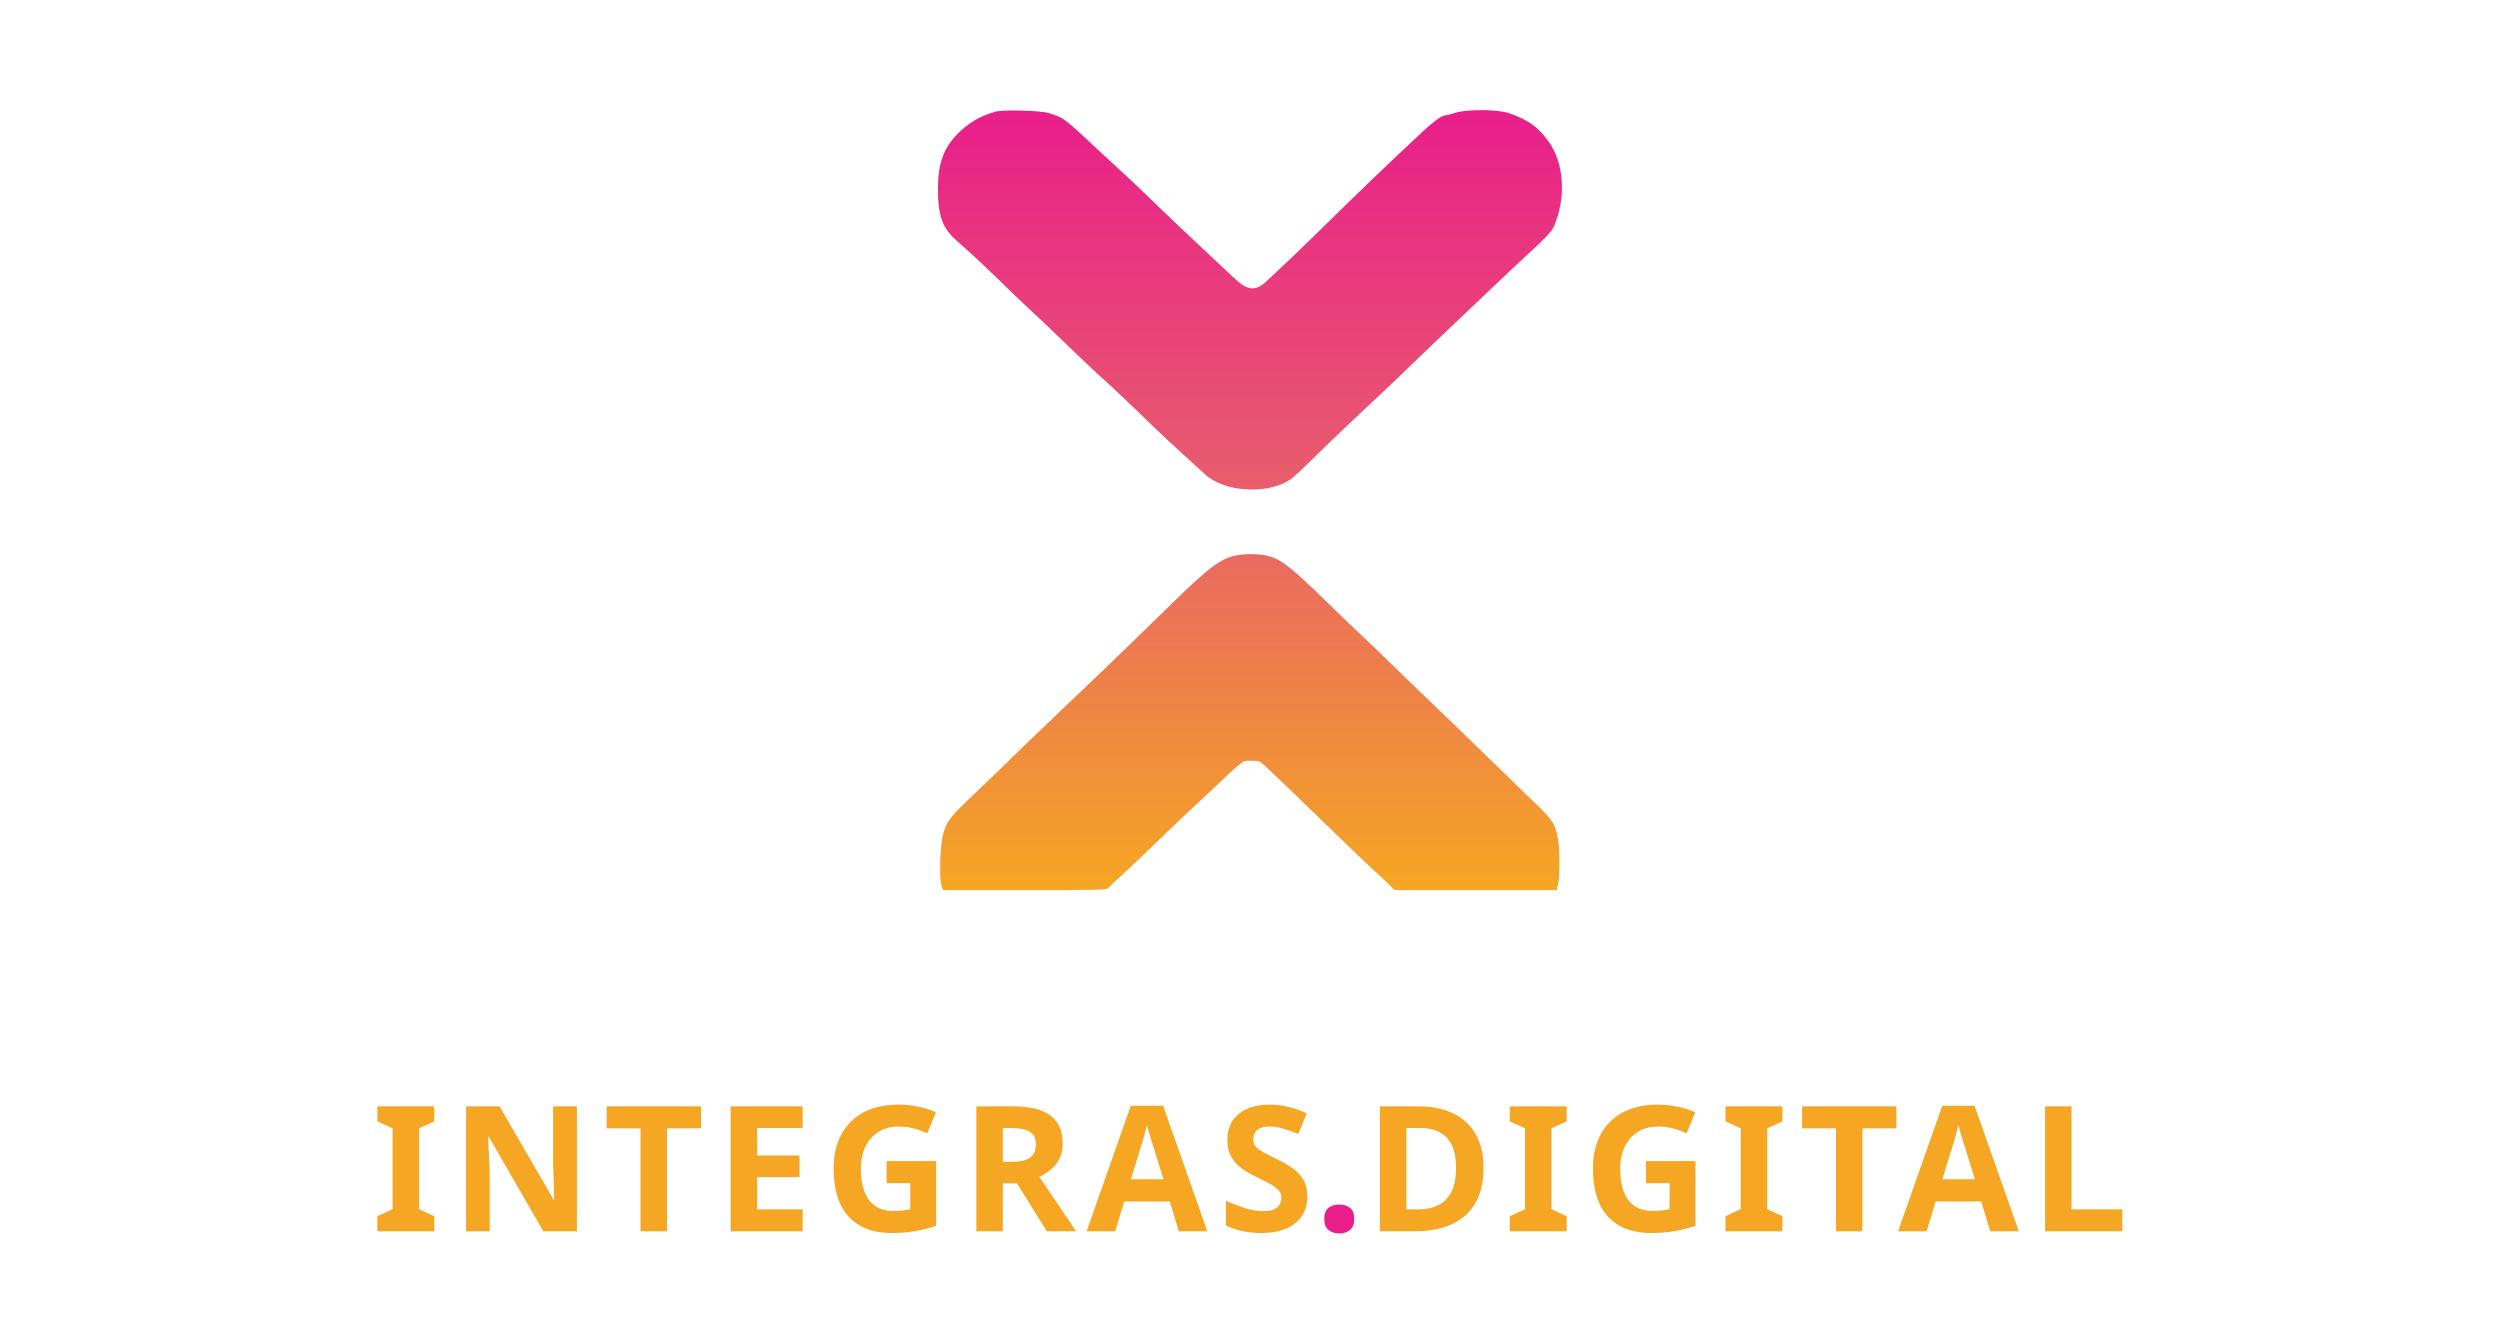
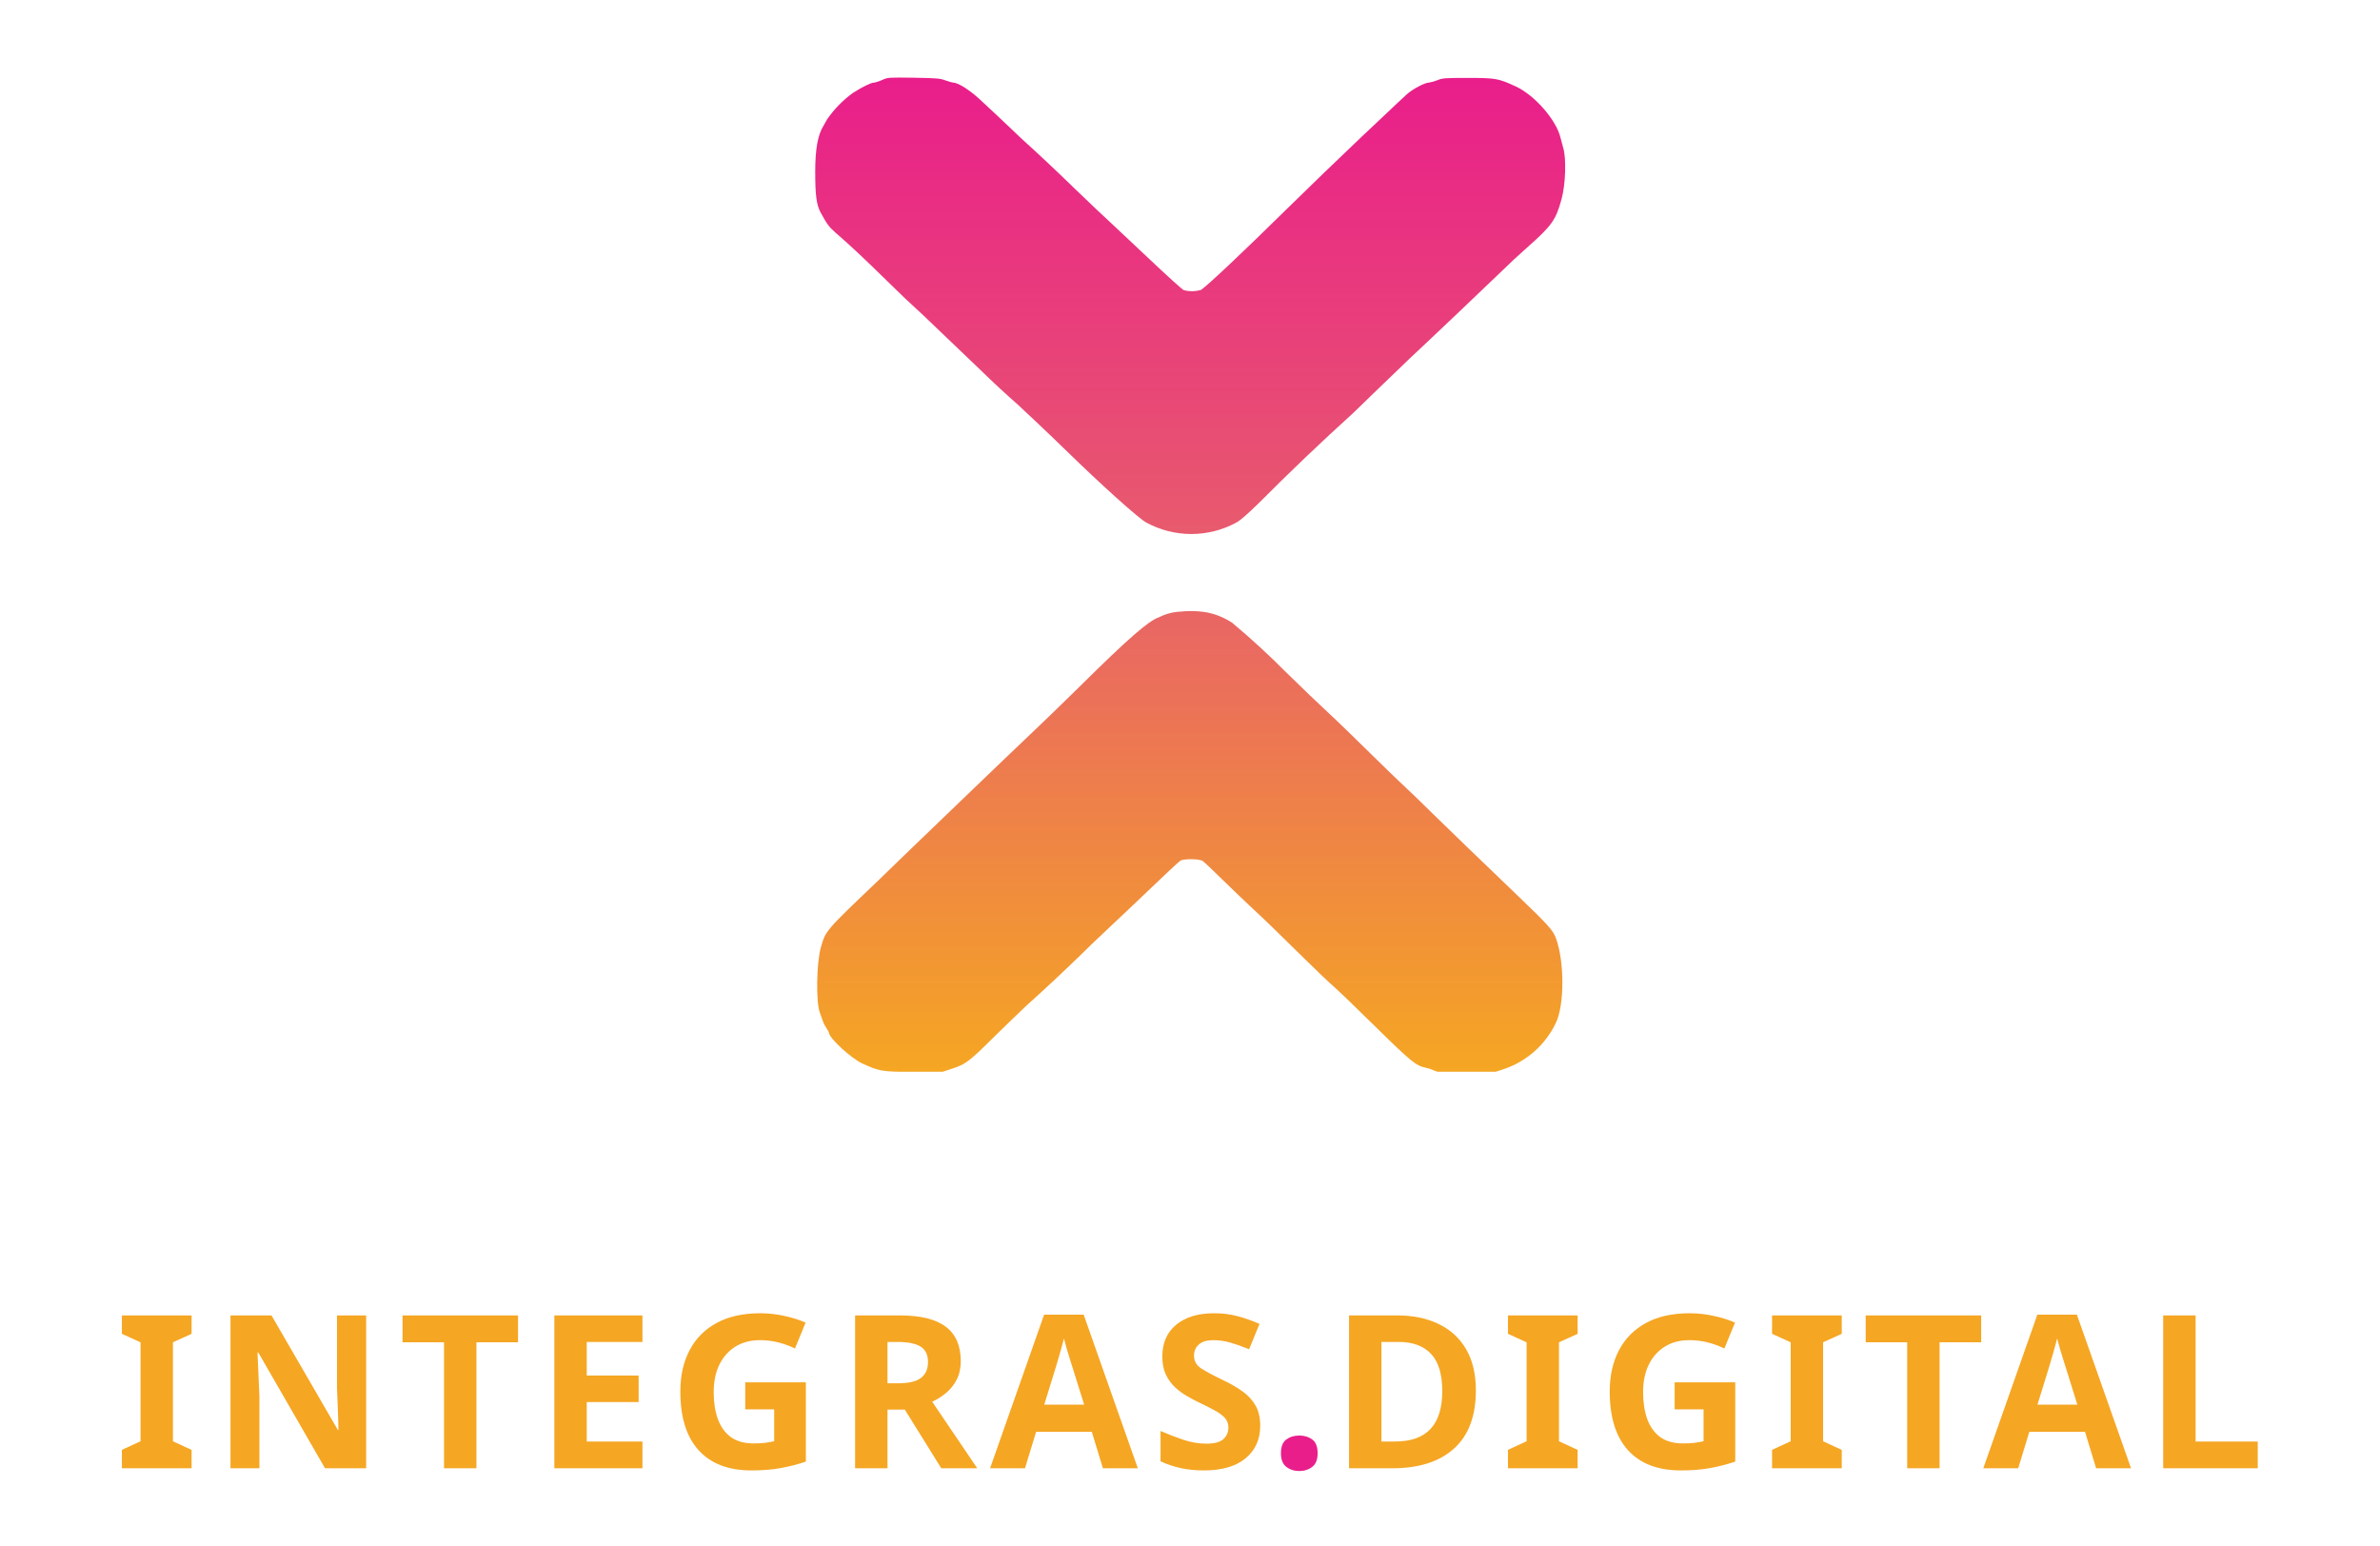
- <svg xmlns="http://www.w3.org/2000/svg" viewBox="0 0 400 215" width="400" height="215">
+ <svg xmlns="http://www.w3.org/2000/svg" viewBox="0 0 311.11 202.04" width="311.11" height="202.04">
  <defs>
    <linearGradient id="ig-v-grad" x1="0.5" y1="0" x2="0.5" y2="1">
      <stop offset="0%" stop-color="#E91E8B" />
      <stop offset="50%" stop-color="#E8606A" />
      <stop offset="100%" stop-color="#F5A623" />
    </linearGradient>
  </defs>
-   <svg x="148" y="15" width="104" height="130" viewBox="124.2 55.6 542.7 677.4" preserveAspectRatio="xMidYMid meet">
-     <path fill="url(#ig-v-grad)" fill-rule="evenodd" d="M182 70.4a67.3 67.3 0 0 0-30.2 17.8c-12 11.8-16.8 25.3-16.8 46.2 0 22.8 3.6 32.7 15.7 43.5l12.8 11.4c4.4 4 15.2 14.2 24 22.8s19.6 19 24 23c9.8 9 7 6.4 32.6 31 11.8 11.3 23.4 22.4 25.9 24.5 7.2 6.3 29.3 27.2 46 43.5 5.8 5.6 17 16.1 25 23.3l17 15.5c16.1 14.8 51.4 17.1 71 4.5 2-1.2 12.3-10.8 23-21.4s28.5-27.5 39.5-37.8 22.5-21 25.6-24.1l24-23.1 29.9-28.5c26.3-25.1 47-44.6 53.5-50.6 17.7-16.2 22.8-21.6 24.7-25.9 10.7-24.2 8.6-54-5-71.9-9-11.9-16.3-17-32.2-22.7-9-3.3-35.2-3.5-45-.4-3.4 1.1-6.8 2-7.4 2-4.2 0-10.4 4.6-28 21.3-28.2 26.5-41.3 39.1-75.1 72.2a2092 2092 0 0 1-49.2 47c-7.8 6.4-14.6 5.4-24.1-3.7L353.5 182c-12.6-11.8-30-28.3-38.5-36.6s-18.4-17.7-22-21L273 106c-34-31.8-32-30.3-45-34.6-7.3-2.5-42-3.2-46-1M387.5 440c-15.5 2.1-24.2 8.4-60 43.5l-30 29.2-23 22.2c-6 5.9-20.7 19.8-32.5 31l-36.5 35c-21.1 20.7-21.1 20.6-40.8 39.4-20.5 19.6-22.5 22.2-25.5 33.7-2.5 9.6-3.2 36.8-1.1 42.9l1.1 3.1h68.2c63.7 0 68.3-.1 69.7-1.7.9-1 6.2-6 12-11.3 5.7-5.2 16.5-15.3 23.9-22.6 13.8-13.4 16.7-16.1 26.1-25l23.4-22c29.4-27.7 26.4-25.4 34.1-25.4 6 0 7 .3 10.3 3.2 3.8 3.3 40.9 39 67.6 65a1330 1330 0 0 0 36 34l5.8 5.8h135.4l1.2-5.7c1.4-7 1.4-28 0-35.9-2.3-13.3-4.3-16.5-18.4-30.1l-29-28.2c-34.6-33.6-50.5-49-61-59-6-5.7-19.1-18.3-29-28s-21.8-21.2-26.5-25.5-16-15.2-25-24c-40.2-39.2-45.2-42.7-63.5-44a78 78 0 0 0-13 .4" />
+   <svg x="106.52" y="10.1" width="98.07" height="130" viewBox="75.68 66.88 716.32 949.52" preserveAspectRatio="xMidYMid meet">
+     <path fill="url(#ig-v-grad)" fill-rule="evenodd" d="M140 69.4c-3 1.4-6.6 2.5-8 2.6-2.7 0-11 4.1-20 9.8a106 106 0 0 0-24.5 25L84 113c-5.5 8.7-8 22.3-8 44.1 0 22.3 1.2 31.5 5.1 38.8 6 11 7.9 13.7 14 19.1a668 668 0 0 1 21.2 19.1c5 4.6 18.4 17.5 29.7 28.6a947 947 0 0 0 32.5 30.8l55 52.6a948 948 0 0 0 36 33.4l16 15c7.7 7.2 21.4 20.3 30.5 29.2 33 32.2 69.1 64.7 76.2 68.4a90 90 0 0 0 85.6.1q5.3-2.6 22-19a2414 2414 0 0 1 89.7-85.6c1.7-1.8 47.2-45.6 54.2-52.3l16.5-15.5 27.8-26.3 33-31.5 22.5-21.5 11.6-10.5c24.2-21.4 28-26.6 33.5-46.8 3.8-13.8 4.7-38.6 1.6-48.9l-2.6-9.7c-3.9-16.7-24.5-40.5-42.6-48.9-16.6-7.7-19.3-8.2-45.5-8.2-22.5 0-24.4.1-29.8 2.3a34 34 0 0 1-8 2.2c-3.7 0-15.9 6.5-20.9 11.2l-9.5 8.8-14.8 14-18.5 17.4a6566 6566 0 0 0-72.1 69.6c-41 40.4-77.1 74.5-81.8 77a31 31 0 0 1-16.1.2c-1.4-.5-16.3-14-33-29.8l-35-32.9c-8.3-7.6-21.4-20-38-36a1818 1818 0 0 0-49-46l-10.5-10-12.6-11.9-13.4-12.5C225.1 80 212.8 72 207.8 72c-.8 0-4.1-1-7.4-2.1-5.3-2-8.4-2.2-30.4-2.6-24.3-.3-24.5-.3-30 2.1m284.3 507.7a50 50 0 0 0-20.1 5.4c-9.8 3.2-29.4 20.3-75.7 66.1-12.1 12-30.3 29.6-40.5 39.3L257.5 717 220 753l-52.5 50.5L136 834c-50.5 48.2-50 47.6-54.6 63.6-4.2 14.8-4.8 52.3-1 62.4l3.2 8.9c.4 1.3 1.8 3.9 3.1 5.8s2.4 4 2.4 4.4c0 5 21 24.4 32 29.5 16 7.4 18.9 7.9 49 7.9h27.5l9-3c13-4.1 16.6-7 40-30.2 11.6-11.4 25.8-25.1 31.5-30.4a1798 1798 0 0 0 49.6-46.3c5.6-5.6 16.4-16 24-23.1l22.8-21.5c35-33.4 48-45.6 50-47 3-2.1 18.3-2 21.5.2 1.3.9 9.4 8.5 18 17s20.8 20 27.1 26c13 12 27.3 25.8 53.5 51.7 9.9 9.8 21.8 21.1 26.5 25.2s22.9 21.6 40.5 39c32.6 32.1 38.4 36.8 46.7 38.3 2 .4 5.9 1.6 8.5 2.8 4.6 2 6.1 2.2 30.8 2l26-.1 9.3-3a85 85 0 0 0 50.1-44c8.4-16.6 8.5-58.6.3-81-3-8-6.9-12.3-37.4-41.6-37.5-36-60.8-58.4-79.8-77-11.8-11.7-24.9-24.3-29-28s-18-17.3-31-30-27.5-27-32.5-31.6c-21.9-20.5-30.1-28.4-47.5-45.4a758 758 0 0 0-51.9-47.7 67 67 0 0 0-26.1-10.3 94 94 0 0 0-23.7-.4" />
  </svg>
-   <text x="200" y="197" text-anchor="middle" font-family="'Plus Jakarta Sans', system-ui, sans-serif" font-weight="700" font-size="28" letter-spacing="0.06em" fill="#F5A623">INTEGRAS<tspan fill="#E91E8B">.</tspan>DIGITAL</text>
+   <text x="155.56" y="191.94" text-anchor="middle" font-family="'Plus Jakarta Sans', system-ui, sans-serif" font-weight="700" font-size="28" letter-spacing="0.06em" fill="#F5A623">INTEGRAS<tspan fill="#E91E8B">.</tspan>DIGITAL</text>
</svg>
